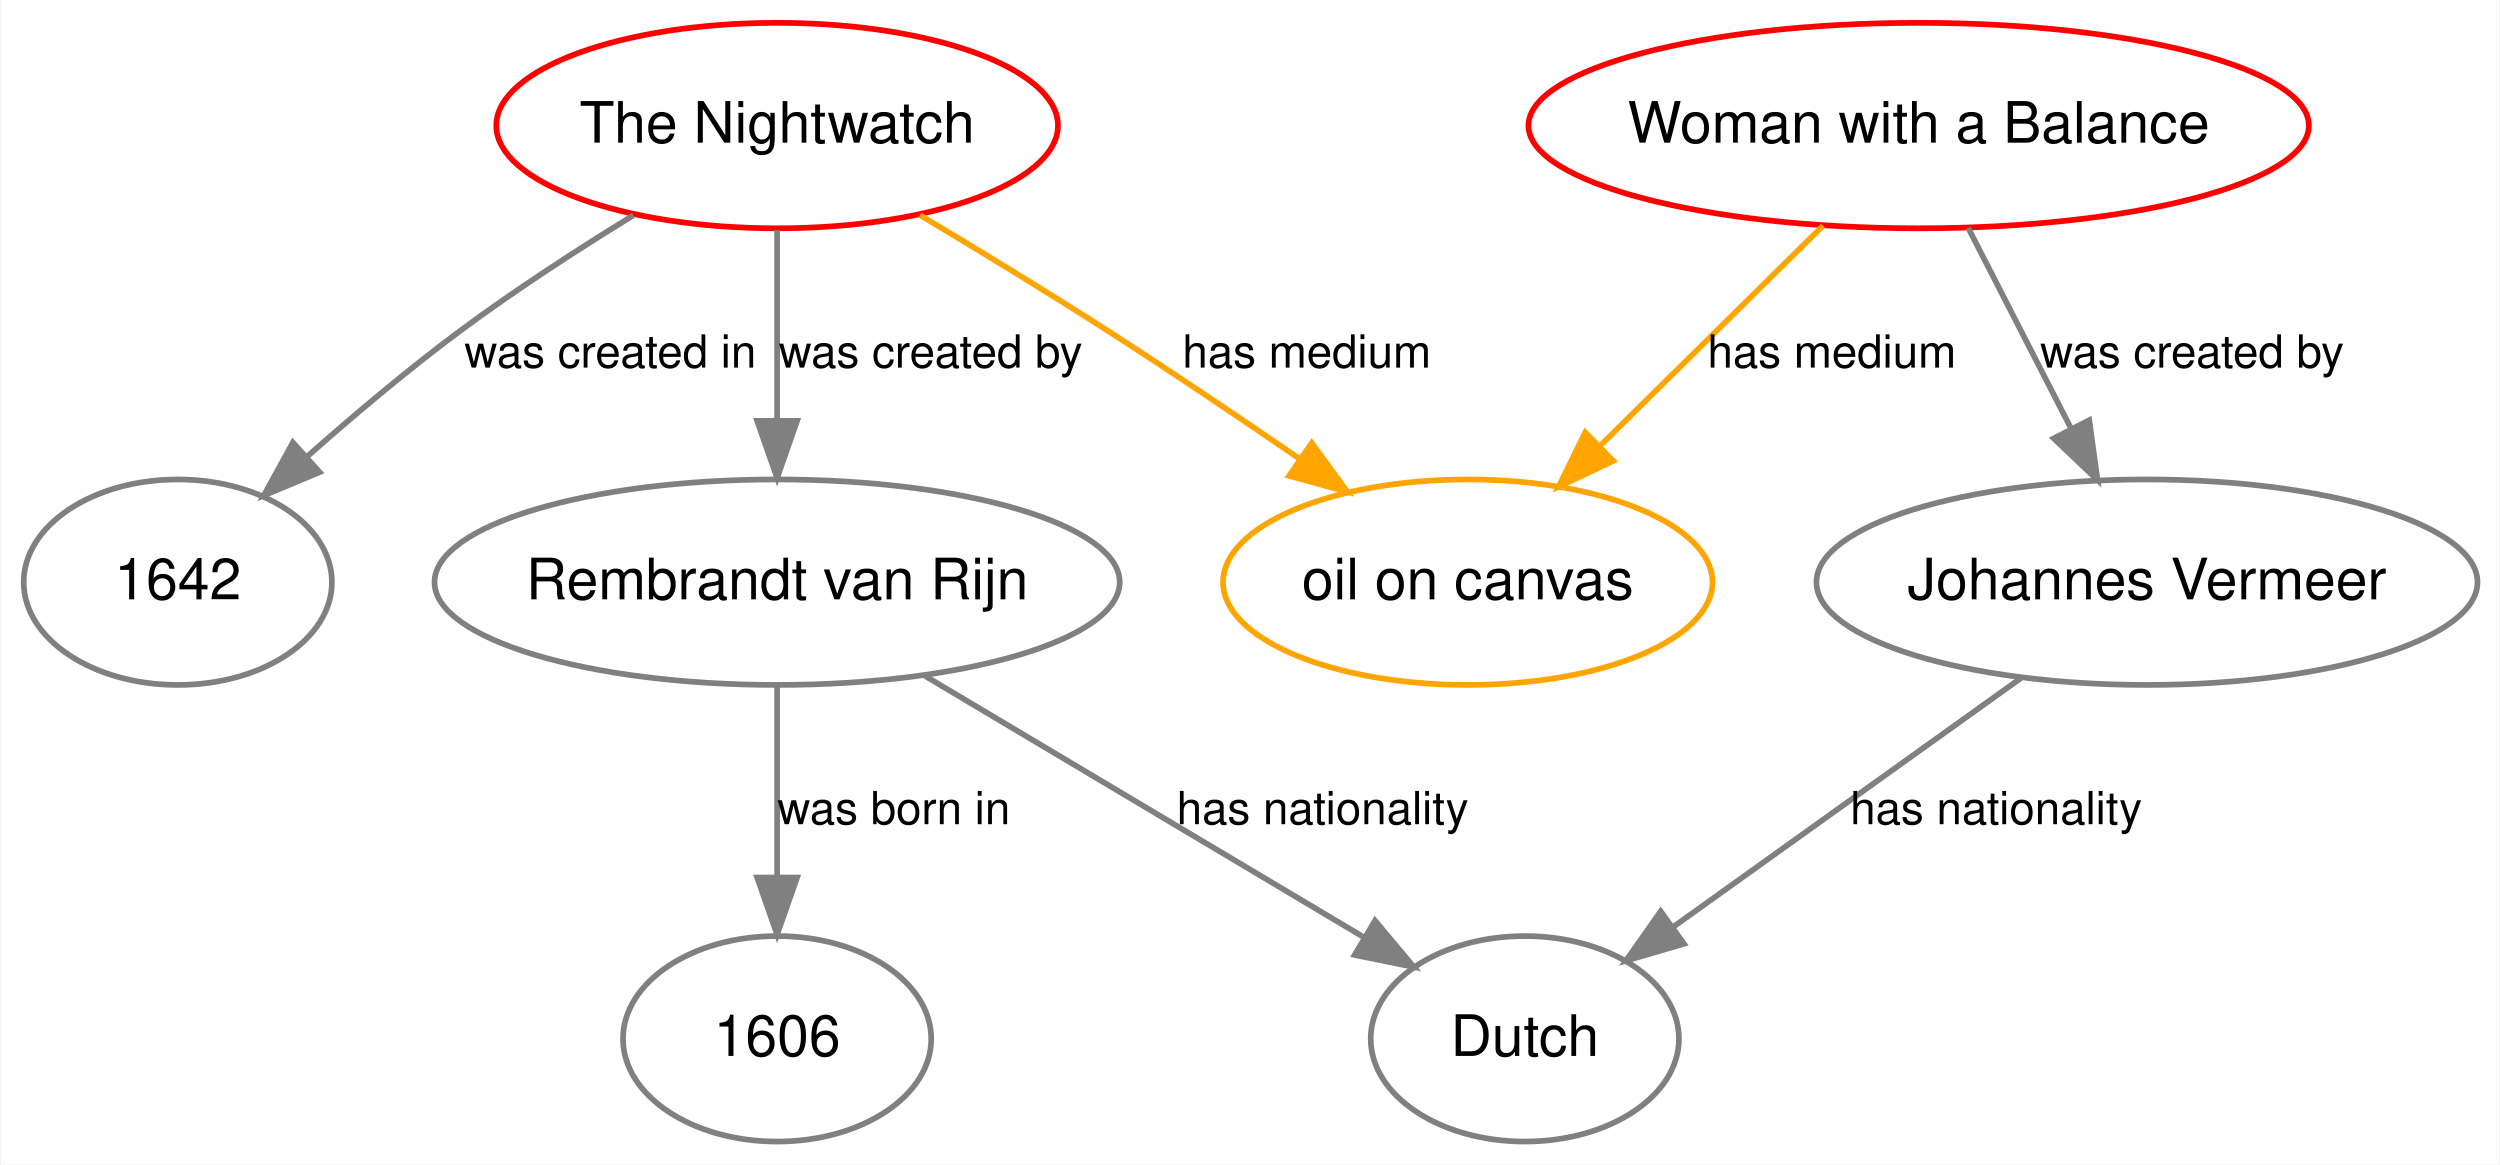
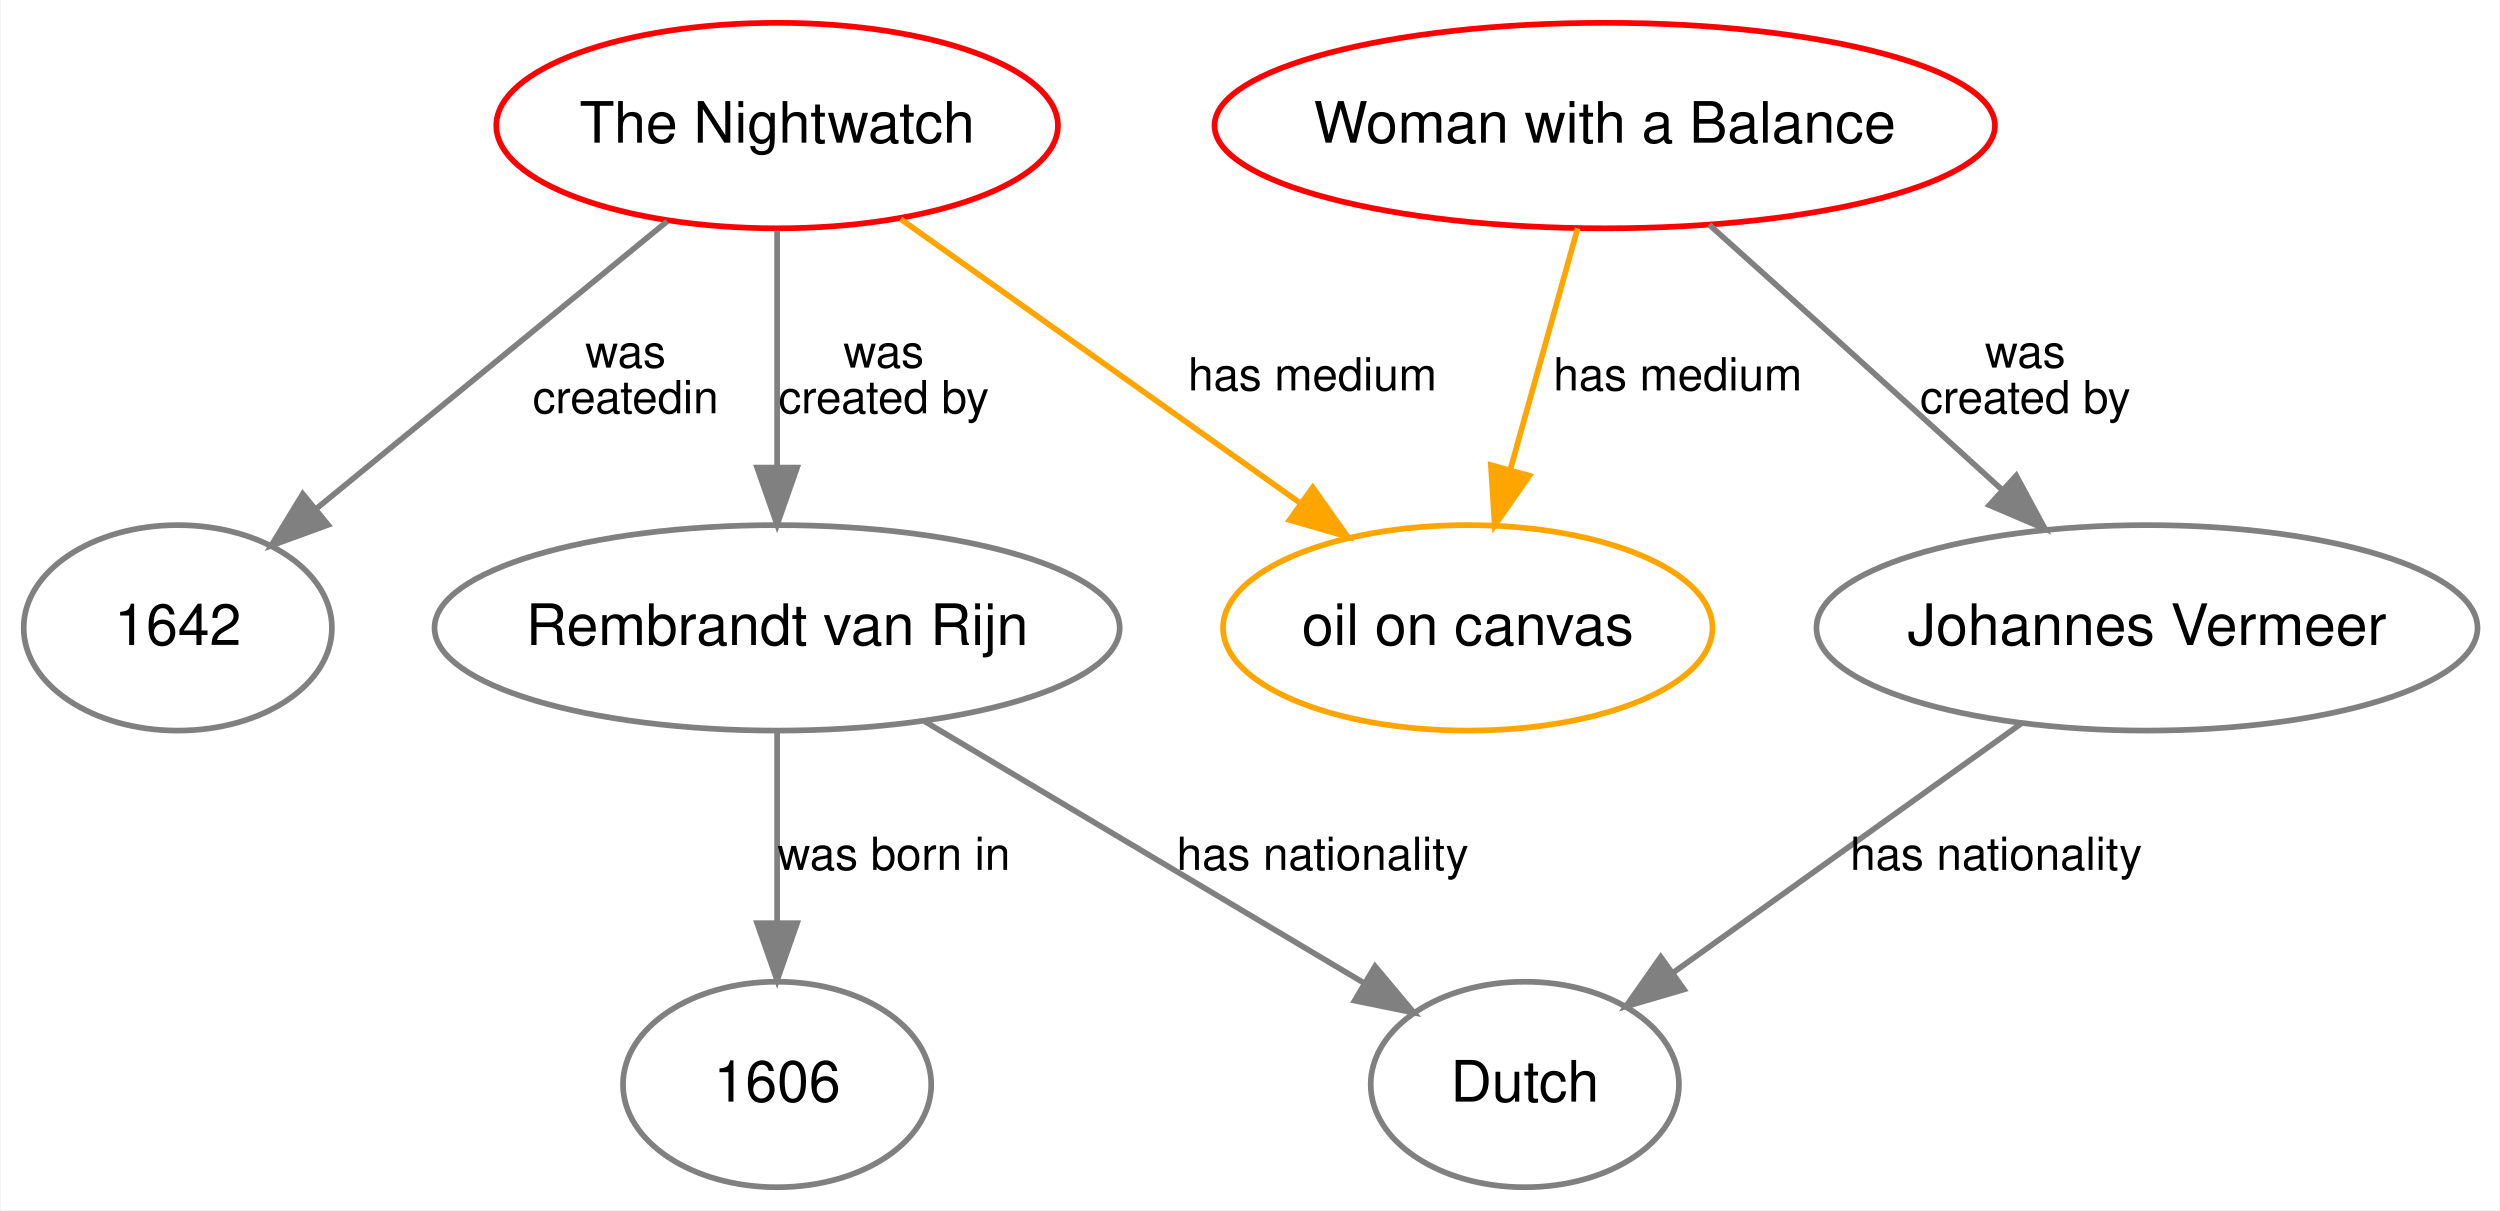
- <svg xmlns="http://www.w3.org/2000/svg" width="438pt" height="204pt" viewBox="0.00 0.00 437.70 204.00">
-   <g id="graph0" class="graph" transform="scale(1 1) rotate(0) translate(4 200)">
-     <polygon fill="white" stroke="none" points="-4,4 -4,-200 433.703,-200 433.703,4 -4,4" />
+ <svg xmlns="http://www.w3.org/2000/svg" width="438pt" height="212pt" viewBox="0.00 0.00 437.70 212.00">
+   <g id="graph0" class="graph" transform="scale(1 1) rotate(0) translate(4 208)">
+     <polygon fill="white" stroke="none" points="-4,4 -4,-208 433.703,-208 433.703,4 -4,4" />
    <g id="node1" class="node">
-       <ellipse fill="none" stroke="red" cx="132" cy="-178" rx="49.201" ry="18" />
-       <text text-anchor="middle" x="132" y="-175" font-family="Helvetica,sans-Serif" font-size="10.00">The Nightwatch</text>
+       <ellipse fill="none" stroke="red" cx="132" cy="-186" rx="49.201" ry="18" />
+       <text text-anchor="middle" x="132" y="-183" font-family="Helvetica,sans-Serif" font-size="10.00">The Nightwatch</text>
    </g>
    <g id="node2" class="node">
      <ellipse fill="none" stroke="gray" cx="132" cy="-98" rx="60.022" ry="18" />
      <text text-anchor="middle" x="132" y="-95" font-family="Helvetica,sans-Serif" font-size="10.00">Rembrandt van Rijn</text>
    </g>
    <g id="edge1" class="edge">
-       <path fill="none" stroke="gray" d="M132,-159.689C132,-149.894 132,-137.422 132,-126.335" />
-       <polygon fill="gray" stroke="gray" points="135.5,-126.262 132,-116.262 128.5,-126.262 135.5,-126.262" />
-       <text text-anchor="middle" x="158.902" y="-135.6" font-family="Helvetica,sans-Serif" font-size="8.00">was created by</text>
+       <path fill="none" stroke="gray" d="M132,-167.597C132,-155.746 132,-139.817 132,-126.292" />
+       <polygon fill="gray" stroke="gray" points="135.5,-126.084 132,-116.084 128.5,-126.084 135.5,-126.084" />
+       <text text-anchor="middle" x="150.678" y="-143.6" font-family="Helvetica,sans-Serif" font-size="8.00">was</text>
+       <text text-anchor="middle" x="150.678" y="-135.6" font-family="Helvetica,sans-Serif" font-size="8.00">created by</text>
    </g>
    <g id="node5" class="node">
      <ellipse fill="none" stroke="orange" cx="253" cy="-98" rx="42.874" ry="18" />
      <text text-anchor="middle" x="253" y="-95" font-family="Helvetica,sans-Serif" font-size="10.00">oil on canvas</text>
    </g>
    <g id="edge3" class="edge">
-       <path fill="none" stroke="orange" d="M157.026,-162.314C167.32,-156.166 179.313,-148.864 190,-142 201.055,-134.9 213.004,-126.844 223.494,-119.64" />
-       <polygon fill="orange" stroke="orange" points="225.67,-122.391 231.91,-113.829 221.692,-116.63 225.67,-122.391" />
-       <text text-anchor="middle" x="224.787" y="-135.6" font-family="Helvetica,sans-Serif" font-size="8.00">has medium</text>
+       <path fill="none" stroke="orange" d="M153.632,-169.625C173.196,-155.72 202.162,-135.133 223.779,-119.768" />
+       <polygon fill="orange" stroke="orange" points="225.837,-122.6 231.96,-113.954 221.781,-116.894 225.837,-122.6" />
+       <text text-anchor="middle" x="225.787" y="-139.6" font-family="Helvetica,sans-Serif" font-size="8.00">has medium</text>
    </g>
    <g id="node7" class="node">
      <ellipse fill="none" stroke="gray" cx="27" cy="-98" rx="27" ry="18" />
      <text text-anchor="middle" x="27" y="-95" font-family="Helvetica,sans-Serif" font-size="10.00">1642</text>
    </g>
    <g id="edge2" class="edge">
-       <path fill="none" stroke="gray" d="M106.831,-162.288C97.106,-156.312 86.029,-149.141 76.418,-142 67.287,-135.215 57.746,-127.167 49.51,-119.879" />
-       <polygon fill="gray" stroke="gray" points="51.846,-117.273 42.07,-113.191 47.167,-122.479 51.846,-117.273" />
-       <text text-anchor="middle" x="102.791" y="-135.6" font-family="Helvetica,sans-Serif" font-size="8.00">was created in</text>
+       <path fill="none" stroke="gray" d="M112.741,-169.226C95.413,-155.034 69.877,-134.118 51.18,-118.804" />
+       <polygon fill="gray" stroke="gray" points="53.331,-116.043 43.377,-112.414 48.896,-121.458 53.331,-116.043" />
+       <text text-anchor="middle" x="105.455" y="-143.6" font-family="Helvetica,sans-Serif" font-size="8.00">was</text>
+       <text text-anchor="middle" x="105.455" y="-135.6" font-family="Helvetica,sans-Serif" font-size="8.00">createdin</text>
    </g>
    <g id="node6" class="node">
      <ellipse fill="none" stroke="gray" cx="263" cy="-18" rx="27" ry="18" />
      <text text-anchor="middle" x="263" y="-15" font-family="Helvetica,sans-Serif" font-size="10.00">Dutch</text>
    </g>
    <g id="edge5" class="edge">
      <path fill="none" stroke="gray" d="M157.881,-81.59C180.033,-68.4 211.867,-49.446 234.691,-35.856" />
      <polygon fill="gray" stroke="gray" points="236.761,-38.697 243.563,-30.573 233.18,-32.682 236.761,-38.697" />
      <text text-anchor="middle" x="227.572" y="-55.6" font-family="Helvetica,sans-Serif" font-size="8.00">has nationality</text>
    </g>
    <g id="node8" class="node">
      <ellipse fill="none" stroke="gray" cx="132" cy="-18" rx="27" ry="18" />
      <text text-anchor="middle" x="132" y="-15" font-family="Helvetica,sans-Serif" font-size="10.00">1606</text>
    </g>
    <g id="edge4" class="edge">
      <path fill="none" stroke="gray" d="M132,-79.689C132,-69.894 132,-57.422 132,-46.335" />
      <polygon fill="gray" stroke="gray" points="135.5,-46.262 132,-36.262 128.5,-46.262 135.5,-46.262" />
      <text text-anchor="middle" x="152.455" y="-55.6" font-family="Helvetica,sans-Serif" font-size="8.00">was born in</text>
    </g>
    <g id="node3" class="node">
      <ellipse fill="none" stroke="gray" cx="372" cy="-98" rx="57.908" ry="18" />
      <text text-anchor="middle" x="372" y="-95" font-family="Helvetica,sans-Serif" font-size="10.00">Johannes Vermeer</text>
    </g>
    <g id="edge6" class="edge">
      <path fill="none" stroke="gray" d="M349.942,-81.216C332.328,-68.611 307.605,-50.919 289.023,-37.622" />
      <polygon fill="gray" stroke="gray" points="290.879,-34.646 280.71,-31.673 286.805,-40.339 290.879,-34.646" />
      <text text-anchor="middle" x="345.572" y="-55.6" font-family="Helvetica,sans-Serif" font-size="8.00">has nationality</text>
    </g>
    <g id="node4" class="node">
-       <ellipse fill="none" stroke="red" cx="332" cy="-178" rx="68.365" ry="18" />
-       <text text-anchor="middle" x="332" y="-175" font-family="Helvetica,sans-Serif" font-size="10.00">Woman with a Balance</text>
+       <ellipse fill="none" stroke="red" cx="277" cy="-186" rx="68.365" ry="18" />
+       <text text-anchor="middle" x="277" y="-183" font-family="Helvetica,sans-Serif" font-size="10.00">Woman with a Balance</text>
    </g>
    <g id="edge7" class="edge">
-       <path fill="none" stroke="gray" d="M340.679,-160.075C345.921,-149.854 352.71,-136.616 358.626,-125.079" />
-       <polygon fill="gray" stroke="gray" points="361.889,-126.387 363.338,-115.892 355.66,-123.193 361.889,-126.387" />
-       <text text-anchor="middle" x="379.902" y="-135.6" font-family="Helvetica,sans-Serif" font-size="8.00">was created by</text>
+       <path fill="none" stroke="gray" d="M295.278,-168.646C301.824,-162.776 309.251,-156.101 316,-150 325.983,-140.975 336.934,-131.015 346.484,-122.31" />
+       <polygon fill="gray" stroke="gray" points="349.095,-124.666 354.124,-115.341 344.377,-119.494 349.095,-124.666" />
+       <text text-anchor="middle" x="350.678" y="-143.6" font-family="Helvetica,sans-Serif" font-size="8.00">was</text>
+       <text text-anchor="middle" x="350.678" y="-135.6" font-family="Helvetica,sans-Serif" font-size="8.00">created by</text>
    </g>
    <g id="edge8" class="edge">
-       <path fill="none" stroke="orange" d="M315.246,-160.458C303.919,-149.274 288.806,-134.352 276.308,-122.013" />
-       <polygon fill="orange" stroke="orange" points="278.497,-119.255 268.921,-114.72 273.578,-124.236 278.497,-119.255" />
-       <text text-anchor="middle" x="316.787" y="-135.6" font-family="Helvetica,sans-Serif" font-size="8.00">has medium</text>
+       <path fill="none" stroke="orange" d="M272.258,-168.009C268.905,-155.995 264.342,-139.641 260.498,-125.869" />
+       <polygon fill="orange" stroke="orange" points="263.791,-124.647 257.732,-115.956 257.049,-126.528 263.791,-124.647" />
+       <text text-anchor="middle" x="289.787" y="-139.6" font-family="Helvetica,sans-Serif" font-size="8.00">has medium</text>
    </g>
  </g>
</svg>
